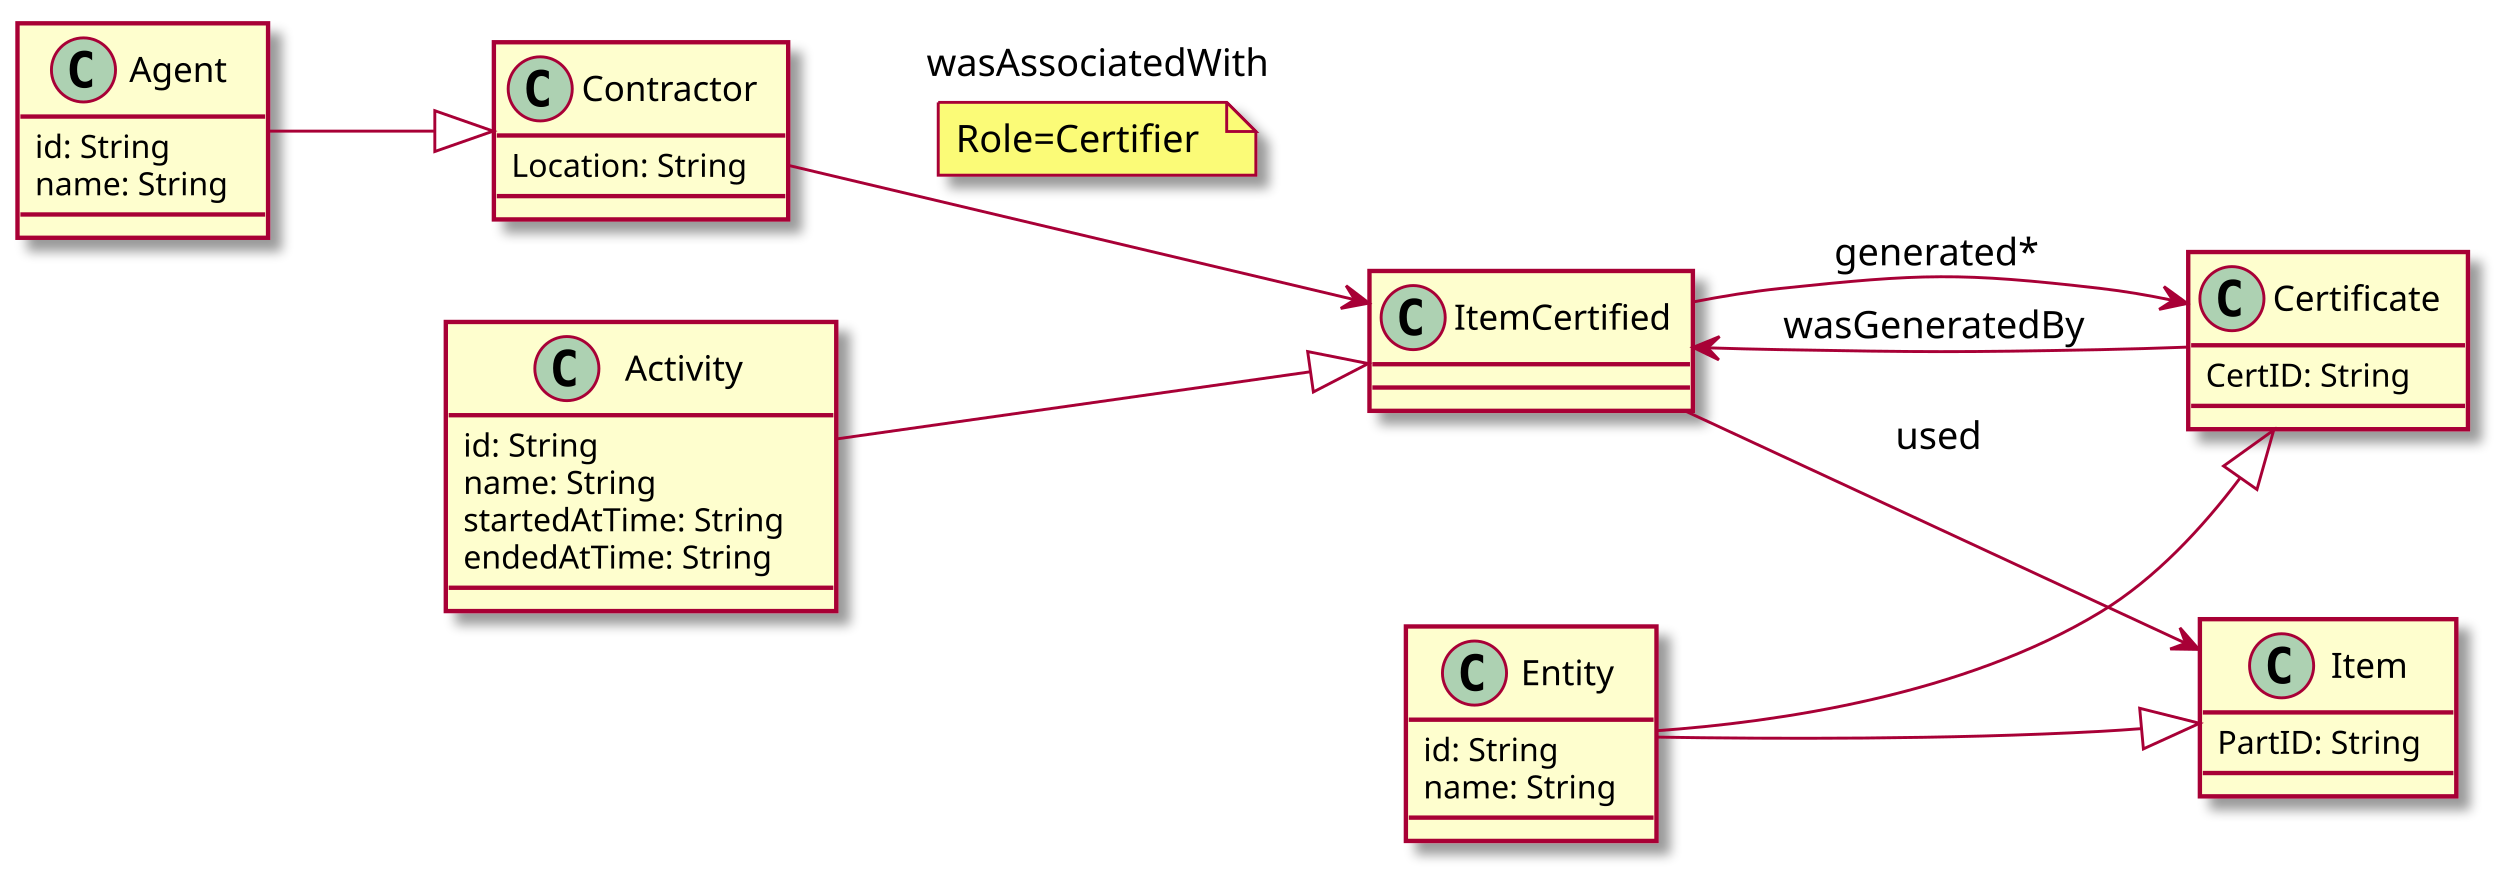
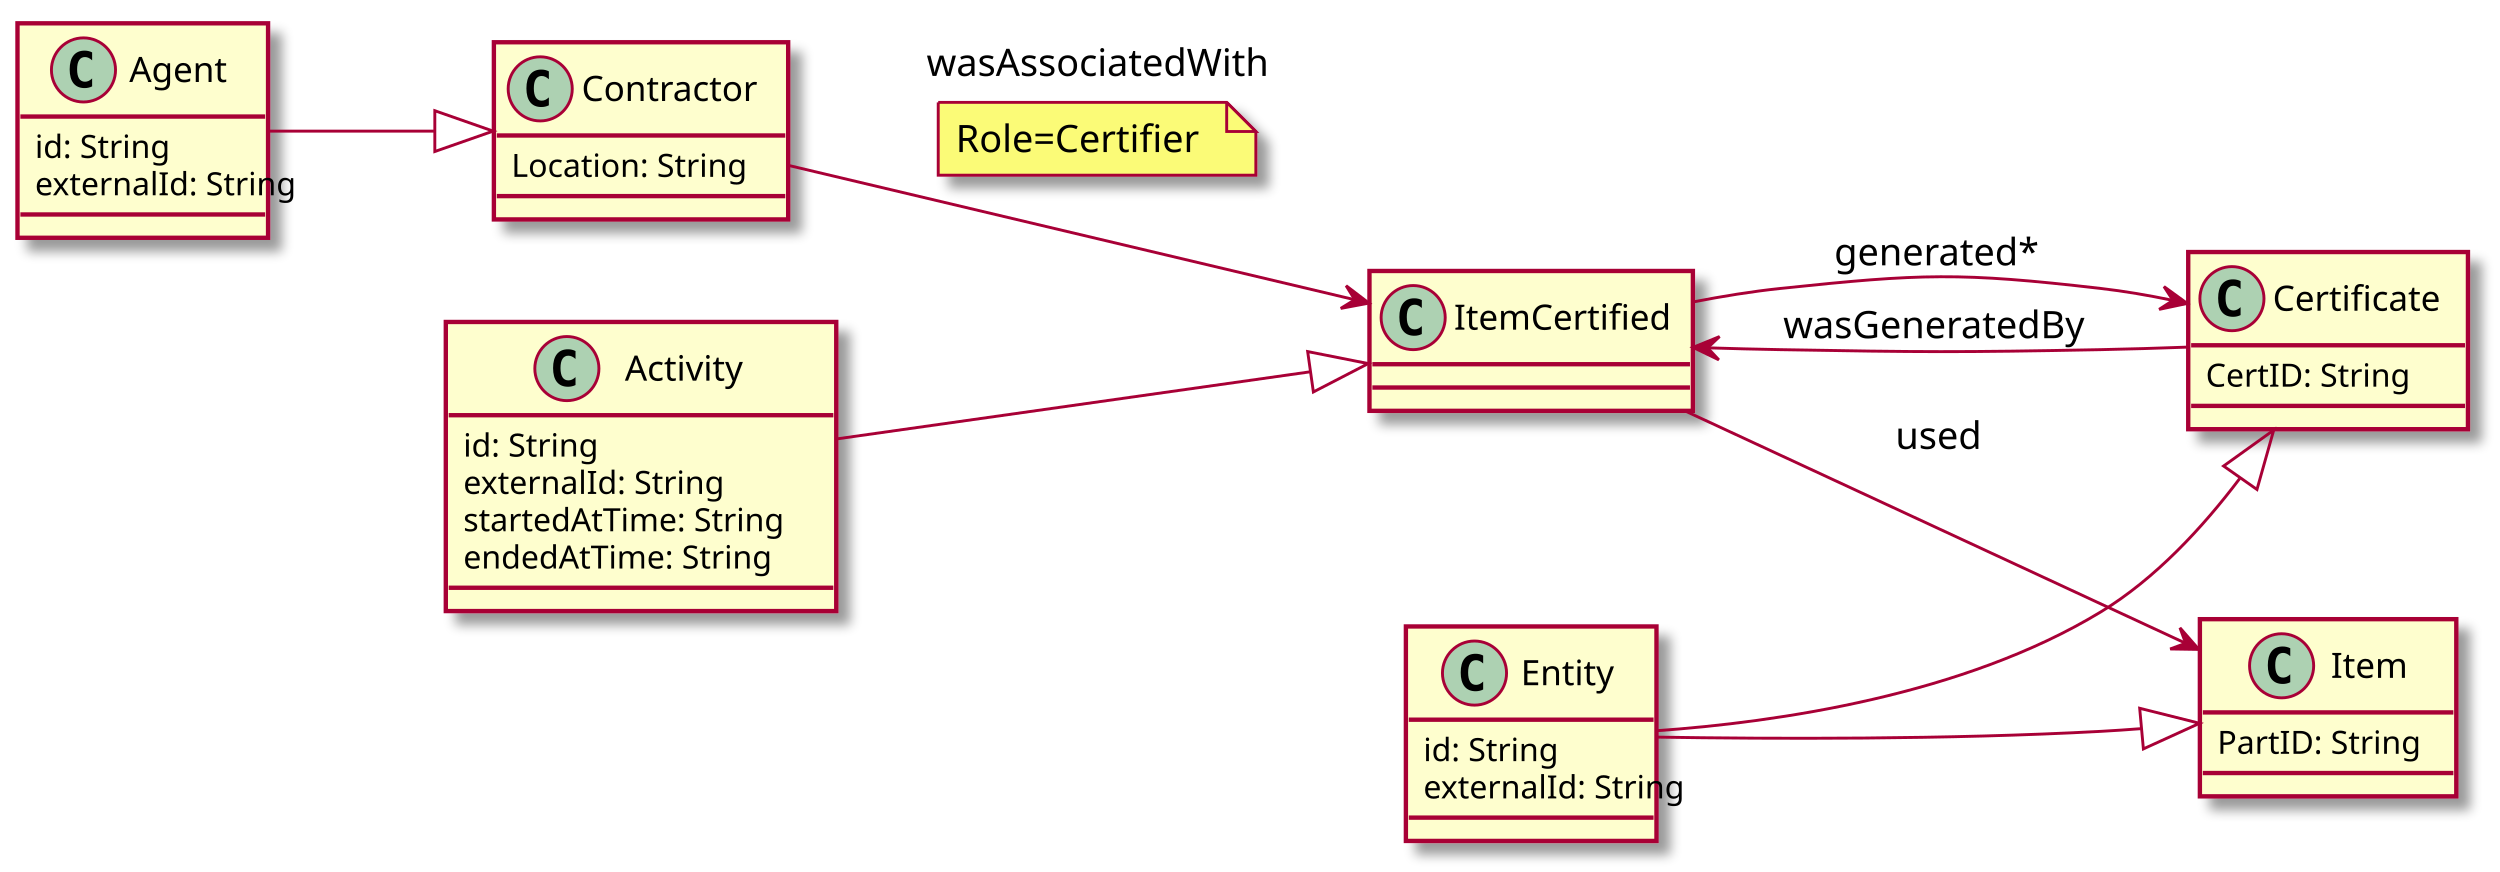
<svg xmlns="http://www.w3.org/2000/svg" contentScriptType="application/ecmascript" contentStyleType="text/css" height="299px" preserveAspectRatio="none" style="width:858px;height:299px;" version="1.1" viewBox="0 0 858 299" width="858px" zoomAndPan="magnify">
  <defs>
    <filter height="300%" id="f11erfu1gzr6vj" width="300%" x="-1" y="-1">
      <feGaussianBlur result="blurOut" stdDeviation="2.0" />
      <feColorMatrix in="blurOut" result="blurOut2" type="matrix" values="0 0 0 0 0 0 0 0 0 0 0 0 0 0 0 0 0 0 .4 0" />
      <feOffset dx="4.0" dy="4.0" in="blurOut2" result="blurOut3" />
      <feBlend in="SourceGraphic" in2="blurOut3" mode="normal" />
    </filter>
  </defs>
  <g>
    <rect fill="#FEFECE" filter="url(#f11erfu1gzr6vj)" height="60.805" id="Contractor" style="stroke: #A80036; stroke-width: 1.5;" width="101" x="169.5" y="14.5" />
    <ellipse cx="185.4" cy="30.5" fill="#ADD1B2" rx="11" ry="11" style="stroke: #A80036; stroke-width: 1.0;" />
    <path d="M188.369,36.141 Q187.791,36.438 187.15,36.578 Q186.509,36.734 185.806,36.734 Q183.306,36.734 181.978,35.094 Q180.666,33.438 180.666,30.312 Q180.666,27.188 181.978,25.531 Q183.306,23.875 185.806,23.875 Q186.509,23.875 187.15,24.031 Q187.806,24.188 188.369,24.484 L188.369,27.203 Q187.744,26.625 187.15,26.359 Q186.556,26.078 185.931,26.078 Q184.588,26.078 183.9,27.156 Q183.213,28.219 183.213,30.312 Q183.213,32.406 183.9,33.484 Q184.588,34.547 185.931,34.547 Q186.556,34.547 187.15,34.281 Q187.744,34 188.369,33.422 L188.369,36.141 Z " />
    <text fill="#000000" font-family="sans-serif" font-size="12" lengthAdjust="spacingAndGlyphs" textLength="67" x="199.6" y="34.654">Contractor</text>
    <line style="stroke: #A80036; stroke-width: 1.5;" x1="170.5" x2="269.5" y1="46.5" y2="46.5" />
    <text fill="#000000" font-family="sans-serif" font-size="11" lengthAdjust="spacingAndGlyphs" textLength="89" x="175.5" y="60.71">Location: String</text>
    <line style="stroke: #A80036; stroke-width: 1.5;" x1="170.5" x2="269.5" y1="67.305" y2="67.305" />
    <rect fill="#FEFECE" filter="url(#f11erfu1gzr6vj)" height="60.805" id="Item" style="stroke: #A80036; stroke-width: 1.5;" width="88" x="755" y="212.5" />
    <ellipse cx="783.05" cy="228.5" fill="#ADD1B2" rx="11" ry="11" style="stroke: #A80036; stroke-width: 1.0;" />
    <path d="M786.019,234.141 Q785.441,234.438 784.8,234.578 Q784.159,234.734 783.456,234.734 Q780.956,234.734 779.628,233.094 Q778.316,231.438 778.316,228.312 Q778.316,225.188 779.628,223.531 Q780.956,221.875 783.456,221.875 Q784.159,221.875 784.8,222.031 Q785.456,222.188 786.019,222.484 L786.019,225.203 Q785.394,224.625 784.8,224.359 Q784.206,224.078 783.581,224.078 Q782.237,224.078 781.55,225.156 Q780.862,226.219 780.862,228.312 Q780.862,230.406 781.55,231.484 Q782.237,232.547 783.581,232.547 Q784.206,232.547 784.8,232.281 Q785.394,232 786.019,231.422 L786.019,234.141 Z " />
    <text fill="#000000" font-family="sans-serif" font-size="12" lengthAdjust="spacingAndGlyphs" textLength="27" x="799.95" y="232.654">Item</text>
    <line style="stroke: #A80036; stroke-width: 1.5;" x1="756" x2="842" y1="244.5" y2="244.5" />
    <text fill="#000000" font-family="sans-serif" font-size="11" lengthAdjust="spacingAndGlyphs" textLength="76" x="761" y="258.71">PartID: String</text>
    <line style="stroke: #A80036; stroke-width: 1.5;" x1="756" x2="842" y1="265.305" y2="265.305" />
    <rect fill="#FEFECE" filter="url(#f11erfu1gzr6vj)" height="60.805" id="Certificate" style="stroke: #A80036; stroke-width: 1.5;" width="96" x="751" y="86.5" />
    <ellipse cx="766" cy="102.5" fill="#ADD1B2" rx="11" ry="11" style="stroke: #A80036; stroke-width: 1.0;" />
    <path d="M768.969,108.141 Q768.391,108.438 767.75,108.578 Q767.109,108.734 766.406,108.734 Q763.906,108.734 762.578,107.094 Q761.266,105.438 761.266,102.312 Q761.266,99.188 762.578,97.531 Q763.906,95.875 766.406,95.875 Q767.109,95.875 767.75,96.031 Q768.406,96.188 768.969,96.484 L768.969,99.203 Q768.344,98.625 767.75,98.359 Q767.156,98.078 766.531,98.078 Q765.188,98.078 764.5,99.156 Q763.812,100.219 763.812,102.312 Q763.812,104.406 764.5,105.484 Q765.188,106.547 766.531,106.547 Q767.156,106.547 767.75,106.281 Q768.344,106 768.969,105.422 L768.969,108.141 Z " />
    <text fill="#000000" font-family="sans-serif" font-size="12" lengthAdjust="spacingAndGlyphs" textLength="64" x="780" y="106.654">Certificate</text>
    <line style="stroke: #A80036; stroke-width: 1.5;" x1="752" x2="846" y1="118.5" y2="118.5" />
    <text fill="#000000" font-family="sans-serif" font-size="11" lengthAdjust="spacingAndGlyphs" textLength="77" x="757" y="132.71">CertID: String</text>
    <line style="stroke: #A80036; stroke-width: 1.5;" x1="752" x2="846" y1="139.305" y2="139.305" />
    <rect fill="#FEFECE" filter="url(#f11erfu1gzr6vj)" height="48" id="ItemCertified" style="stroke: #A80036; stroke-width: 1.5;" width="111" x="470" y="93" />
    <ellipse cx="485" cy="109" fill="#ADD1B2" rx="11" ry="11" style="stroke: #A80036; stroke-width: 1.0;" />
    <path d="M487.969,114.641 Q487.391,114.938 486.75,115.078 Q486.109,115.234 485.406,115.234 Q482.906,115.234 481.578,113.594 Q480.266,111.938 480.266,108.812 Q480.266,105.688 481.578,104.031 Q482.906,102.375 485.406,102.375 Q486.109,102.375 486.75,102.531 Q487.406,102.688 487.969,102.984 L487.969,105.703 Q487.344,105.125 486.75,104.859 Q486.156,104.578 485.531,104.578 Q484.188,104.578 483.5,105.656 Q482.812,106.719 482.812,108.812 Q482.812,110.906 483.5,111.984 Q484.188,113.047 485.531,113.047 Q486.156,113.047 486.75,112.781 Q487.344,112.5 487.969,111.922 L487.969,114.641 Z " />
    <text fill="#000000" font-family="sans-serif" font-size="12" lengthAdjust="spacingAndGlyphs" textLength="79" x="499" y="113.154">ItemCertified</text>
    <line style="stroke: #A80036; stroke-width: 1.5;" x1="471" x2="580" y1="125" y2="125" />
    <line style="stroke: #A80036; stroke-width: 1.5;" x1="471" x2="580" y1="133" y2="133" />
    <rect fill="#FEFECE" filter="url(#f11erfu1gzr6vj)" height="73.609" id="Agent" style="stroke: #A80036; stroke-width: 1.5;" width="86" x="6" y="8" />
    <ellipse cx="28.65" cy="24" fill="#ADD1B2" rx="11" ry="11" style="stroke: #A80036; stroke-width: 1.0;" />
    <path d="M31.619,29.641 Q31.041,29.938 30.4,30.078 Q29.759,30.234 29.056,30.234 Q26.556,30.234 25.228,28.594 Q23.916,26.938 23.916,23.812 Q23.916,20.688 25.228,19.031 Q26.556,17.375 29.056,17.375 Q29.759,17.375 30.4,17.531 Q31.056,17.688 31.619,17.984 L31.619,20.703 Q30.994,20.125 30.4,19.859 Q29.806,19.578 29.181,19.578 Q27.837,19.578 27.15,20.656 Q26.462,21.719 26.462,23.812 Q26.462,25.906 27.15,26.984 Q27.837,28.047 29.181,28.047 Q29.806,28.047 30.4,27.781 Q30.994,27.5 31.619,26.922 L31.619,29.641 Z " />
    <text fill="#000000" font-family="sans-serif" font-size="12" lengthAdjust="spacingAndGlyphs" textLength="37" x="44.35" y="28.154">Agent</text>
    <line style="stroke: #A80036; stroke-width: 1.5;" x1="7" x2="91" y1="40" y2="40" />
    <text fill="#000000" font-family="sans-serif" font-size="11" lengthAdjust="spacingAndGlyphs" textLength="52" x="12" y="54.21">id: String</text>
-     <text fill="#000000" font-family="sans-serif" font-size="11" lengthAdjust="spacingAndGlyphs" textLength="74" x="12" y="67.015">name: String</text>
+     <text fill="#000000" font-family="sans-serif" font-size="11" lengthAdjust="spacingAndGlyphs" textLength="74" x="12" y="67.015">externalId: String</text>
    <line style="stroke: #A80036; stroke-width: 1.5;" x1="7" x2="91" y1="73.609" y2="73.609" />
    <rect fill="#FEFECE" filter="url(#f11erfu1gzr6vj)" height="73.609" id="Entity" style="stroke: #A80036; stroke-width: 1.5;" width="86" x="482.5" y="215" />
    <ellipse cx="506.05" cy="231" fill="#ADD1B2" rx="11" ry="11" style="stroke: #A80036; stroke-width: 1.0;" />
    <path d="M509.019,236.641 Q508.441,236.938 507.8,237.078 Q507.159,237.234 506.456,237.234 Q503.956,237.234 502.628,235.594 Q501.316,233.938 501.316,230.812 Q501.316,227.688 502.628,226.031 Q503.956,224.375 506.456,224.375 Q507.159,224.375 507.8,224.531 Q508.456,224.688 509.019,224.984 L509.019,227.703 Q508.394,227.125 507.8,226.859 Q507.206,226.578 506.581,226.578 Q505.238,226.578 504.55,227.656 Q503.863,228.719 503.863,230.812 Q503.863,232.906 504.55,233.984 Q505.238,235.047 506.581,235.047 Q507.206,235.047 507.8,234.781 Q508.394,234.5 509.019,233.922 L509.019,236.641 Z " />
    <text fill="#000000" font-family="sans-serif" font-size="12" lengthAdjust="spacingAndGlyphs" textLength="35" x="521.95" y="235.154">Entity</text>
    <line style="stroke: #A80036; stroke-width: 1.5;" x1="483.5" x2="567.5" y1="247" y2="247" />
    <text fill="#000000" font-family="sans-serif" font-size="11" lengthAdjust="spacingAndGlyphs" textLength="52" x="488.5" y="261.21">id: String</text>
-     <text fill="#000000" font-family="sans-serif" font-size="11" lengthAdjust="spacingAndGlyphs" textLength="74" x="488.5" y="274.015">name: String</text>
+     <text fill="#000000" font-family="sans-serif" font-size="11" lengthAdjust="spacingAndGlyphs" textLength="74" x="488.5" y="274.015">externalId: String</text>
    <line style="stroke: #A80036; stroke-width: 1.5;" x1="483.5" x2="567.5" y1="280.609" y2="280.609" />
    <rect fill="#FEFECE" filter="url(#f11erfu1gzr6vj)" height="99.219" id="Activity" style="stroke: #A80036; stroke-width: 1.5;" width="134" x="153" y="110.5" />
    <ellipse cx="194.55" cy="126.5" fill="#ADD1B2" rx="11" ry="11" style="stroke: #A80036; stroke-width: 1.0;" />
    <path d="M197.519,132.141 Q196.941,132.438 196.3,132.578 Q195.659,132.734 194.956,132.734 Q192.456,132.734 191.128,131.094 Q189.816,129.438 189.816,126.312 Q189.816,123.188 191.128,121.531 Q192.456,119.875 194.956,119.875 Q195.659,119.875 196.3,120.031 Q196.956,120.188 197.519,120.484 L197.519,123.203 Q196.894,122.625 196.3,122.359 Q195.706,122.078 195.081,122.078 Q193.738,122.078 193.05,123.156 Q192.363,124.219 192.363,126.312 Q192.363,128.406 193.05,129.484 Q193.738,130.547 195.081,130.547 Q195.706,130.547 196.3,130.281 Q196.894,130 197.519,129.422 L197.519,132.141 Z " />
    <text fill="#000000" font-family="sans-serif" font-size="12" lengthAdjust="spacingAndGlyphs" textLength="43" x="214.45" y="130.654">Activity</text>
    <line style="stroke: #A80036; stroke-width: 1.5;" x1="154" x2="286" y1="142.5" y2="142.5" />
    <text fill="#000000" font-family="sans-serif" font-size="11" lengthAdjust="spacingAndGlyphs" textLength="52" x="159" y="156.71">id: String</text>
-     <text fill="#000000" font-family="sans-serif" font-size="11" lengthAdjust="spacingAndGlyphs" textLength="74" x="159" y="169.515">name: String</text>
+     <text fill="#000000" font-family="sans-serif" font-size="11" lengthAdjust="spacingAndGlyphs" textLength="74" x="159" y="169.515">externalId: String</text>
    <text fill="#000000" font-family="sans-serif" font-size="11" lengthAdjust="spacingAndGlyphs" textLength="122" x="159" y="182.32">startedAtTime: String</text>
    <text fill="#000000" font-family="sans-serif" font-size="11" lengthAdjust="spacingAndGlyphs" textLength="116" x="159" y="195.125">endedAtTime: String</text>
    <line style="stroke: #A80036; stroke-width: 1.5;" x1="154" x2="286" y1="201.719" y2="201.719" />
    <path d="M270.78,56.81 C323.91,69.41 408.09,89.38 464.76,102.83 " fill="none" id="Contractor-&gt;ItemCertified" style="stroke: #A80036; stroke-width: 1.0;" />
    <polygon fill="#A80036" points="469.82,104.03,461.988,98.058,464.955,102.874,460.139,105.842,469.82,104.03" style="stroke: #A80036; stroke-width: 1.0;" />
    <text fill="#000000" font-family="sans-serif" font-size="13" lengthAdjust="spacingAndGlyphs" textLength="121" x="318" y="26.067">wasAssociatedWith</text>
    <path d="M322,35.133 L322,60.133 L431,60.133 L431,45.133 L421,35.133 L322,35.133 " fill="#FBFB77" filter="url(#f11erfu1gzr6vj)" style="stroke: #A80036; stroke-width: 1.0;" />
    <path d="M421,35.133 L421,45.133 L431,45.133 L421,35.133 " fill="#FBFB77" style="stroke: #A80036; stroke-width: 1.0;" />
    <text fill="#000000" font-family="sans-serif" font-size="13" lengthAdjust="spacingAndGlyphs" textLength="88" x="328" y="52.2">Role=Certifier</text>
    <path d="M750.77,119.13 C740.93,119.49 730.63,119.81 721,120 C672.12,120.95 659.88,120.87 611,120 C602.98,119.86 594.53,119.64 586.2,119.38 " fill="none" id="Certificate-&gt;ItemCertified" style="stroke: #A80036; stroke-width: 1.0;" />
    <polygon fill="#A80036" points="581.04,119.22,589.91,123.501,586.038,119.377,590.161,115.505,581.04,119.22" style="stroke: #A80036; stroke-width: 1.0;" />
    <text fill="#000000" font-family="sans-serif" font-size="13" lengthAdjust="spacingAndGlyphs" textLength="108" x="612" y="116.067">wasGeneratedBy</text>
    <path d="M581.23,103.6 C591.08,101.68 601.3,100.02 611,99 C659.62,93.88 672.43,93.4 721,99 C729.02,99.92 737.42,101.37 745.59,103.06 " fill="none" id="ItemCertified-&gt;Certificate" style="stroke: #A80036; stroke-width: 1.0;" />
    <polygon fill="#A80036" points="750.65,104.14,742.68,98.354,745.76,103.099,741.014,106.179,750.65,104.14" style="stroke: #A80036; stroke-width: 1.0;" />
    <text fill="#000000" font-family="sans-serif" font-size="13" lengthAdjust="spacingAndGlyphs" textLength="73" x="629.5" y="91.067">generated*</text>
    <path d="M578.53,141.14 C628.05,164.13 701.96,198.43 750.08,220.76 " fill="none" id="ItemCertified-&gt;Item" style="stroke: #A80036; stroke-width: 1.0;" />
    <polygon fill="#A80036" points="754.65,222.88,748.168,215.465,750.114,220.776,744.802,222.723,754.65,222.88" style="stroke: #A80036; stroke-width: 1.0;" />
    <text fill="#000000" font-family="sans-serif" font-size="13" lengthAdjust="spacingAndGlyphs" textLength="31" x="650.5" y="154.067">used</text>
    <path d="M92.21,45 C109.37,45 129.66,45 148.93,45 " fill="none" id="Agent-&gt;Contractor" style="stroke: #A80036; stroke-width: 1.0;" />
    <polygon fill="none" points="149.23,38,169.23,45,149.23,52,149.23,38" style="stroke: #A80036; stroke-width: 1.0;" />
    <path d="M568.5,250.79 C610,247.87 673.91,238.61 721,210 C739.71,198.63 755.97,181.06 768.67,164.23 " fill="none" id="Entity-&gt;Certificate" style="stroke: #A80036; stroke-width: 1.0;" />
    <polygon fill="none" points="763.13,159.94,780.35,147.59,774.59,167.99,763.13,159.94" style="stroke: #A80036; stroke-width: 1.0;" />
    <path d="M568.65,252.98 C608.07,253.61 668.57,253.85 721,251 C725.47,250.76 730.08,250.44 734.72,250.08 " fill="none" id="Entity-&gt;Item" style="stroke: #A80036; stroke-width: 1.0;" />
    <polygon fill="none" points="734.34,243.08,754.89,248.23,735.61,257.02,734.34,243.08" style="stroke: #A80036; stroke-width: 1.0;" />
    <path d="M287.23,150.62 C335.1,143.83 399.84,134.66 449.6,127.61 " fill="none" id="Activity-&gt;ItemCertified" style="stroke: #A80036; stroke-width: 1.0;" />
    <polygon fill="none" points="448.79,120.66,469.57,124.78,450.75,134.52,448.79,120.66" style="stroke: #A80036; stroke-width: 1.0;" />
  </g>
</svg>
